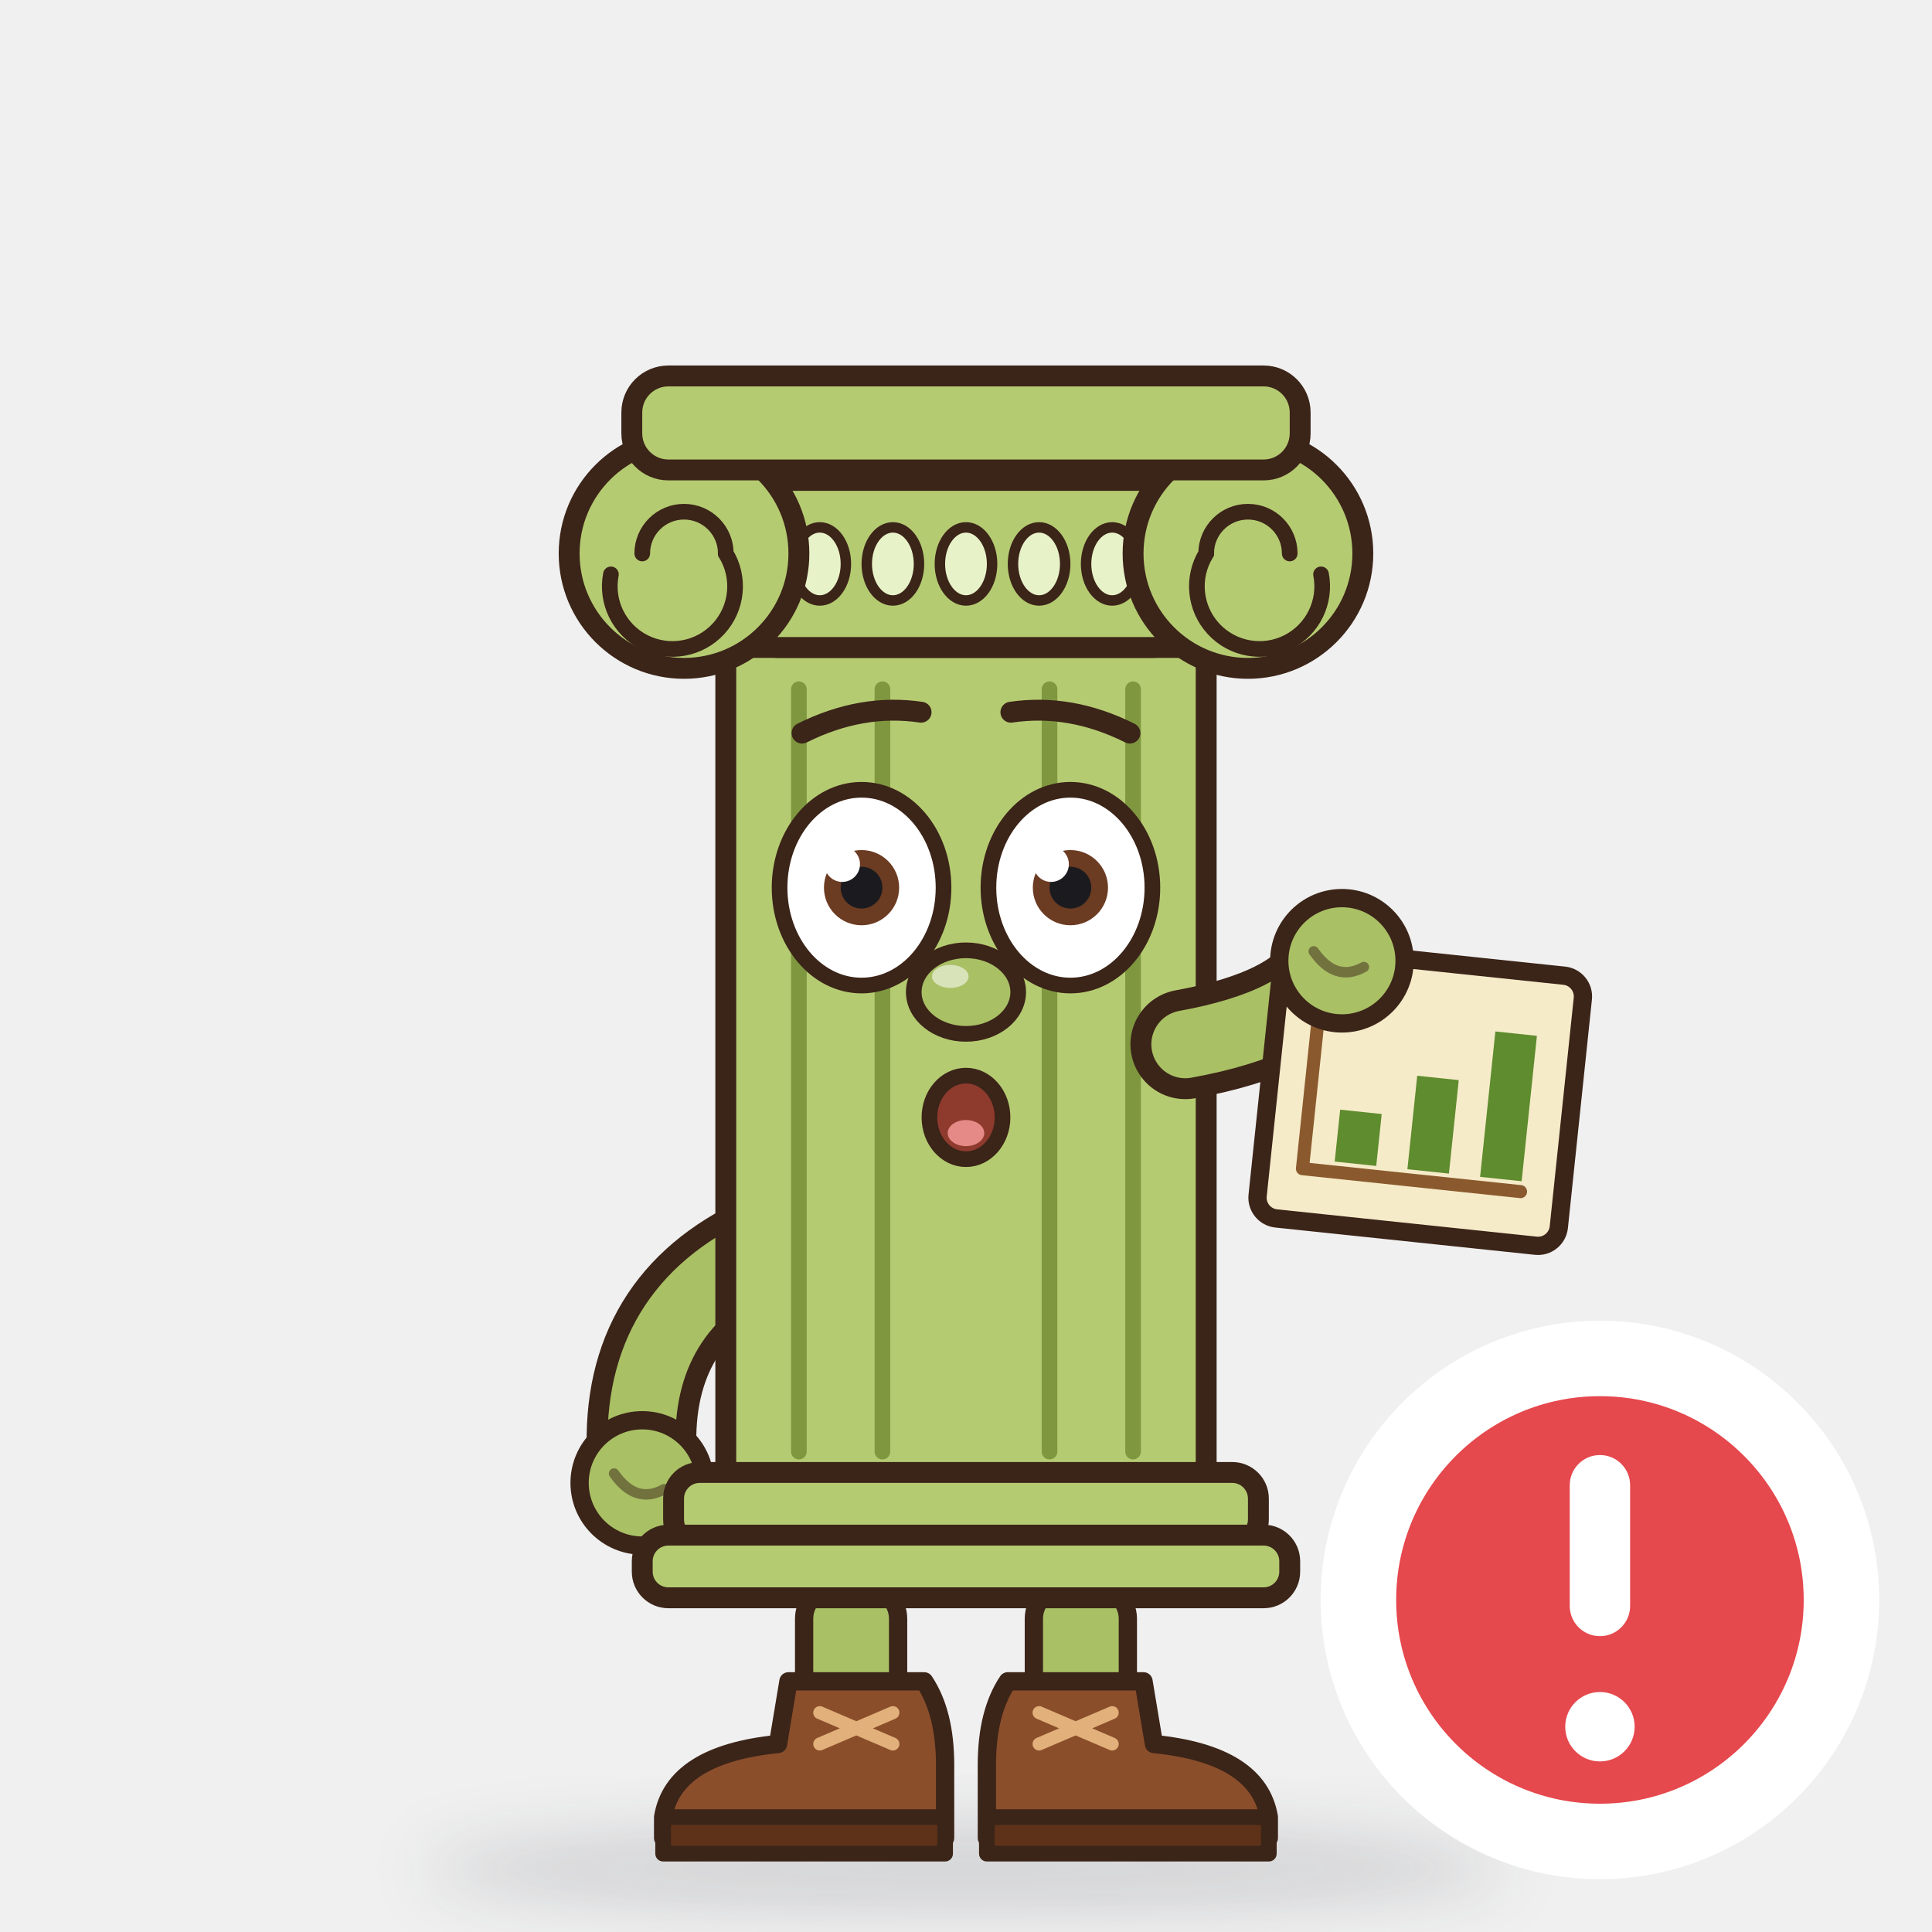
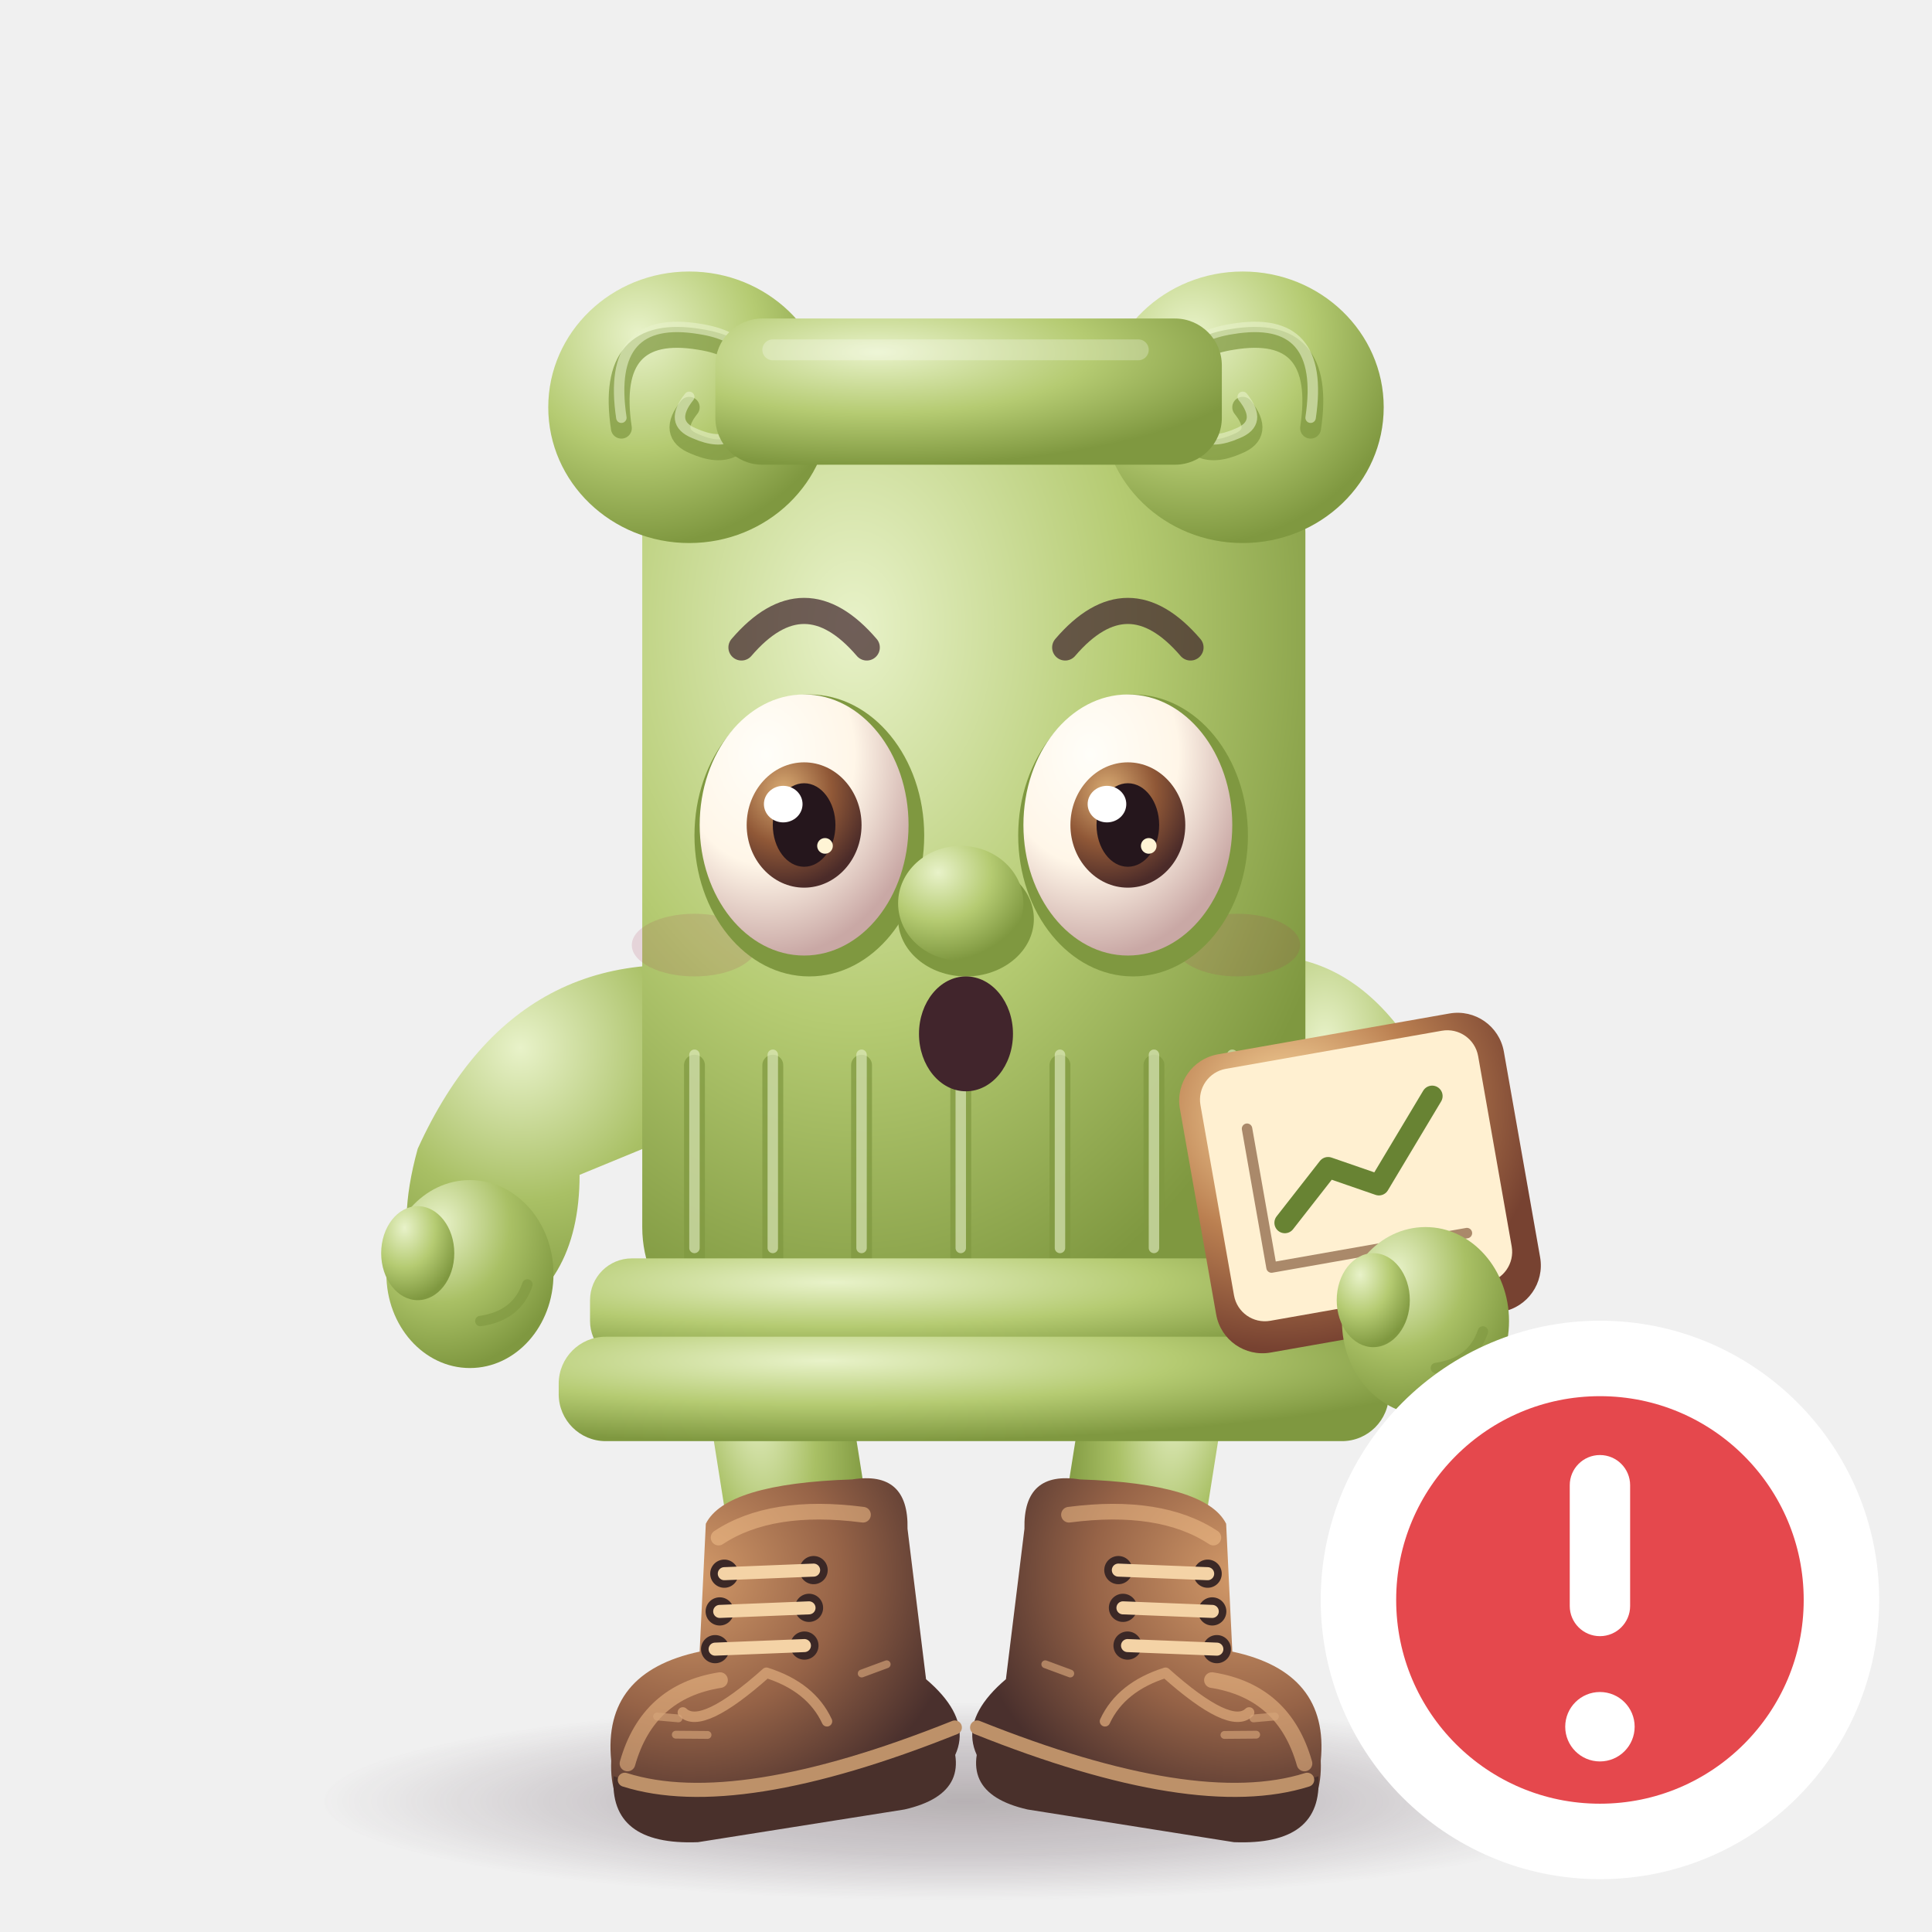
<svg xmlns="http://www.w3.org/2000/svg" viewBox="0 0 64 64" width="160" height="160" role="img" aria-label="Delphi, Analytics, escalated">
  <defs>
-     <filter id="sm-delphi-s" x="-50%" y="-50%" width="200%" height="200%">
-       <feGaussianBlur stdDeviation="6" />
-     </filter>
+     <radialGradient id="sm-delphi-clay" cx="32%" cy="23%" r="78%">
+       <stop offset="0" stop-color="#E8F2C9" />
+       <stop offset="0.54" stop-color="#B5CB72" />
+       <stop offset="1" stop-color="#7F9840" />
+     </radialGradient>
+     <radialGradient id="sm-delphi-arm" cx="32%" cy="23%" r="78%">
+       <stop offset="0" stop-color="#E8F2C9" />
+       <stop offset="0.54" stop-color="#A9C065" />
+       <stop offset="1" stop-color="#7F9840" />
+     </radialGradient>
+     <radialGradient id="sm-delphi-recess" cx="32%" cy="23%" r="78%">
+       <stop offset="0" stop-color="#7F9840" />
+       <stop offset="0.54" stop-color="#7F9840" />
+       <stop offset="1" stop-color="#594454" />
+     </radialGradient>
+     <radialGradient id="sm-delphi-boot" cx="32%" cy="23%" r="78%">
+       <stop offset="0" stop-color="#d39a69" />
+       <stop offset="0.54" stop-color="#966347" />
+       <stop offset="1" stop-color="#4a302d" />
+     </radialGradient>
+     <radialGradient id="sm-delphi-wood" cx="32%" cy="23%" r="78%">
+       <stop offset="0" stop-color="#ffe0a6" />
+       <stop offset="0.54" stop-color="#bb8051" />
+       <stop offset="1" stop-color="#774231" />
+     </radialGradient>
+     <radialGradient id="sm-delphi-gold" cx="32%" cy="23%" r="78%">
+       <stop offset="0" stop-color="#fff5bb" />
+       <stop offset="0.54" stop-color="#ebba54" />
+       <stop offset="1" stop-color="#aa612e" />
+     </radialGradient>
+     <radialGradient id="sm-delphi-red" cx="32%" cy="23%" r="78%">
+       <stop offset="0" stop-color="#ffb3a4" />
+       <stop offset="0.54" stop-color="#e47065" />
+       <stop offset="1" stop-color="#a53247" />
+     </radialGradient>
+     <radialGradient id="sm-delphi-white" cx="32%" cy="23%" r="78%">
+       <stop offset="0" stop-color="#fffef9" />
+       <stop offset="0.54" stop-color="#fff6e8" />
+       <stop offset="1" stop-color="#c9a8a5" />
+     </radialGradient>
+     <radialGradient id="sm-delphi-iris" cx="32%" cy="23%" r="78%">
+       <stop offset="0" stop-color="#d9ab73" />
+       <stop offset="0.54" stop-color="#905837" />
+       <stop offset="1" stop-color="#4b2b29" />
+     </radialGradient>
+     <radialGradient id="sm-delphi-floor">
+       <stop stop-color="#38252e" stop-opacity=".31" />
+       <stop offset=".55" stop-color="#483442" stop-opacity=".2" />
+       <stop offset="1" stop-color="#483442" stop-opacity="0" />
+     </radialGradient>
  </defs>
  <g transform="scale(0.17297) translate(35 0)">
-     <ellipse cx="150" cy="358" rx="104" ry="9" fill="#1B2430" opacity=".14" filter="url(#sm-delphi-s)" />
-     <rect x="119" y="304" width="18" height="26" rx="6" fill="#A9C065" stroke="#3B2418" stroke-width="3.5" />
-     <rect x="163" y="304" width="18" height="26" rx="6" fill="#A9C065" stroke="#3B2418" stroke-width="3.5" />
-     <path d="M142 322 L116 322 L114 334 Q94 336 92 348 L92 352 L146 352 L146 338 Q146 328 142 322 Z" fill="#8A4E2B" stroke="#3B2418" stroke-width="3.5" stroke-linejoin="round" />
-     <path d="M146 348 L92 348 L92 355 L146 355 Z" fill="#5E3219" stroke="#3B2418" stroke-width="3" stroke-linejoin="round" />
-     <path d="M136 328 L122 334 M122 328 L136 334" fill="none" stroke="#E2B07A" stroke-width="2.5" stroke-linecap="round" stroke-linejoin="round" />
-     <path d="M158 322 L184 322 L186 334 Q206 336 208 348 L208 352 L154 352 L154 338 Q154 328 158 322 Z" fill="#8A4E2B" stroke="#3B2418" stroke-width="3.5" stroke-linejoin="round" />
-     <path d="M154 348 L208 348 L208 355 L154 355 Z" fill="#5E3219" stroke="#3B2418" stroke-width="3" stroke-linejoin="round" />
-     <path d="M164 328 L178 334 M178 328 L164 334" fill="none" stroke="#E2B07A" stroke-width="2.5" stroke-linecap="round" stroke-linejoin="round" />
-     <path d="M110 240 Q86 252 88 280" fill="none" stroke="#3B2418" stroke-width="21" stroke-linecap="round" stroke-linejoin="round" />
-     <path d="M110 240 Q86 252 88 280" fill="none" stroke="#A9C065" stroke-width="13" stroke-linecap="round" stroke-linejoin="round" />
-     <circle cx="88" cy="284" r="12" fill="#A9C065" stroke="#3B2418" stroke-width="3.5" />
-     <path d="M82.6 282.2 Q86.8 288.2 92.2 285.2" fill="none" stroke="#3B2418" stroke-width="2" stroke-linecap="round" opacity=".5" />
-     <clipPath id="sm-delphi-c">
-       <path d="M104 124 L196 124 L196 284 L104 284 Z" />
-     </clipPath>
-     <path d="M104 124 L196 124 L196 284 L104 284 Z" fill="#B5CB72" />
-     <g clip-path="url(#sm-delphi-c)">
-       <path d="M200 0 L340 0 L340 370 L196 370 Q230 200 200 0 Z" fill="#7F9840" opacity="0.32" />
-       <path d="M0 0 L104 0 Q76 160 100 370 L0 370 Z" fill="#E8F2C9" opacity="0.4" />
-       <path d="M118 132 L118 278 M134 132 L134 278 M166 132 L166 278 M182 132 L182 278" fill="none" stroke="#7F9840" stroke-width="3" stroke-linecap="round" stroke-linejoin="round" />
+     <ellipse cx="150" cy="345" rx="123" ry="19" fill="url(#sm-delphi-floor)" />
+     <g transform="translate(119 302) rotate(-9) scale(1 1)">
+       <rect x="-13" y="-53" width="27" height="71" rx="13" fill="url(#sm-delphi-arm)" />
+       <path d="M-17-13Q-12-20 12-17Q23-17 21-6L20 23Q32 37 14 45H-27Q-45 44-42 29Q-41 12-22 11Z" fill="url(#sm-delphi-boot)" />
+       <path d="M-42 32Q-24 42 22 32Q27 46 12 47H-28Q-45 45-42 32Z" fill="#49302b" />
+       <path d="M-40 33Q-20 43 24 33" fill="none" stroke="#bd9169" stroke-width="2.7" stroke-linecap="round" stroke-linejoin="round" />
+       <path d="M-39 30Q-33 17-19 17M-15-10Q-4-15 13-10" fill="none" stroke="#f1bd89" stroke-width="3" opacity="0.55" stroke-linecap="round" stroke-linejoin="round" />
+       <ellipse cx="-15" cy="-3" rx="2.7" ry="2.7" fill="#3b2826" />
+       <ellipse cx="2" cy="-1" rx="2.7" ry="2.7" fill="#3b2826" />
+       <path d="M-15 -3l17 2" fill="none" stroke="#f4d3a6" stroke-width="2.5" stroke-linecap="round" stroke-linejoin="round" />
+       <ellipse cx="-17" cy="4" rx="2.7" ry="2.7" fill="#3b2826" />
+       <ellipse cx="0" cy="6" rx="2.7" ry="2.7" fill="#3b2826" />
+       <path d="M-17 4l17 2" fill="none" stroke="#f4d3a6" stroke-width="2.5" stroke-linecap="round" stroke-linejoin="round" />
+       <ellipse cx="-19" cy="11" rx="2.7" ry="2.7" fill="#3b2826" />
+       <ellipse cx="-2" cy="13" rx="2.7" ry="2.7" fill="#3b2826" />
+       <path d="M-19 11l17 2" fill="none" stroke="#f4d3a6" stroke-width="2.5" stroke-linecap="round" stroke-linejoin="round" />
+       <path d="M-10 17q-14 9-17 5M-10 17q8 4 10 11" fill="none" stroke="#dfad7d" stroke-width="2" opacity="0.7" stroke-linecap="round" stroke-linejoin="round" />
+       <path d="M-29 26l6 1m-9-5l4 1m36-3l5-1" fill="none" stroke="#d5a47a" stroke-width="1.5" opacity="0.65" stroke-linecap="round" stroke-linejoin="round" />
    </g>
-     <path d="M104 124 L196 124 L196 284 L104 284 Z" fill="none" stroke="#3B2418" stroke-width="4" stroke-linecap="round" stroke-linejoin="round" />
-     <rect x="108" y="92" width="84" height="32" rx="6" fill="#B5CB72" stroke="#3B2418" stroke-width="4" />
-     <ellipse cx="122" cy="108" rx="5" ry="7" fill="#E8F2C9" stroke="#3B2418" stroke-width="2" />
-     <ellipse cx="136" cy="108" rx="5" ry="7" fill="#E8F2C9" stroke="#3B2418" stroke-width="2" />
-     <ellipse cx="150" cy="108" rx="5" ry="7" fill="#E8F2C9" stroke="#3B2418" stroke-width="2" />
-     <ellipse cx="164" cy="108" rx="5" ry="7" fill="#E8F2C9" stroke="#3B2418" stroke-width="2" />
-     <ellipse cx="178" cy="108" rx="5" ry="7" fill="#E8F2C9" stroke="#3B2418" stroke-width="2" />
-     <circle cx="96" cy="106" r="22" fill="#B5CB72" stroke="#3B2418" stroke-width="4" />
-     <path d="M96 106 m-8 0 a8 8 0 1 1 16 0 a12 12 0 1 1 -22 4" fill="none" stroke="#3B2418" stroke-width="3" stroke-linecap="round" />
-     <circle cx="204" cy="106" r="22" fill="#B5CB72" stroke="#3B2418" stroke-width="4" />
-     <path d="M204 106 m8 0 a8 8 0 1 0 -16 0 a12 12 0 1 0 22 4" fill="none" stroke="#3B2418" stroke-width="3" stroke-linecap="round" />
-     <rect x="86" y="72" width="128" height="18" rx="7" fill="#B5CB72" stroke="#3B2418" stroke-width="4" />
-     <rect x="94" y="282" width="112" height="14" rx="5" fill="#B5CB72" stroke="#3B2418" stroke-width="4" />
-     <rect x="88" y="294" width="124" height="12" rx="5" fill="#B5CB72" stroke="#3B2418" stroke-width="4" />
-     <ellipse cx="150" cy="190" rx="10" ry="8" fill="#A9C065" stroke="#3B2418" stroke-width="3" />
-     <ellipse cx="147" cy="187" rx="3.5" ry="2.2" fill="#fff" opacity=".55" />
-     <g>
-       <ellipse cx="130" cy="170" rx="15.7" ry="18.745" fill="#fff" stroke="#3B2418" stroke-width="3" />
-       <circle cx="130" cy="170" r="7.2" fill="#6B3B22" />
-       <circle cx="130" cy="170" r="4" fill="#1B1B1F" />
-       <circle cx="126.3" cy="165.5" r="3.4" fill="#fff" />
-       <ellipse cx="170" cy="170" rx="15.7" ry="18.745" fill="#fff" stroke="#3B2418" stroke-width="3" />
-       <circle cx="170" cy="170" r="7.2" fill="#6B3B22" />
-       <circle cx="170" cy="170" r="4" fill="#1B1B1F" />
-       <circle cx="166.3" cy="165.5" r="3.4" fill="#fff" />
+     <g transform="translate(181 302) rotate(9) scale(-1 1)">
+       <rect x="-13" y="-53" width="27" height="71" rx="13" fill="url(#sm-delphi-arm)" />
+       <path d="M-17-13Q-12-20 12-17Q23-17 21-6L20 23Q32 37 14 45H-27Q-45 44-42 29Q-41 12-22 11Z" fill="url(#sm-delphi-boot)" />
+       <path d="M-42 32Q-24 42 22 32Q27 46 12 47H-28Q-45 45-42 32Z" fill="#49302b" />
+       <path d="M-40 33Q-20 43 24 33" fill="none" stroke="#bd9169" stroke-width="2.7" stroke-linecap="round" stroke-linejoin="round" />
+       <path d="M-39 30Q-33 17-19 17M-15-10Q-4-15 13-10" fill="none" stroke="#f1bd89" stroke-width="3" opacity="0.55" stroke-linecap="round" stroke-linejoin="round" />
+       <ellipse cx="-15" cy="-3" rx="2.7" ry="2.7" fill="#3b2826" />
+       <ellipse cx="2" cy="-1" rx="2.7" ry="2.7" fill="#3b2826" />
+       <path d="M-15 -3l17 2" fill="none" stroke="#f4d3a6" stroke-width="2.5" stroke-linecap="round" stroke-linejoin="round" />
+       <ellipse cx="-17" cy="4" rx="2.7" ry="2.7" fill="#3b2826" />
+       <ellipse cx="0" cy="6" rx="2.7" ry="2.7" fill="#3b2826" />
+       <path d="M-17 4l17 2" fill="none" stroke="#f4d3a6" stroke-width="2.5" stroke-linecap="round" stroke-linejoin="round" />
+       <ellipse cx="-19" cy="11" rx="2.7" ry="2.7" fill="#3b2826" />
+       <ellipse cx="-2" cy="13" rx="2.7" ry="2.7" fill="#3b2826" />
+       <path d="M-19 11l17 2" fill="none" stroke="#f4d3a6" stroke-width="2.5" stroke-linecap="round" stroke-linejoin="round" />
+       <path d="M-10 17q-14 9-17 5M-10 17q8 4 10 11" fill="none" stroke="#dfad7d" stroke-width="2" opacity="0.7" stroke-linecap="round" stroke-linejoin="round" />
+       <path d="M-29 26l6 1m-9-5l4 1m36-3l5-1" fill="none" stroke="#d5a47a" stroke-width="1.5" opacity="0.65" stroke-linecap="round" stroke-linejoin="round" />
    </g>
-     <path d="M118.6 140.4 Q130 134.7 141.4 136.4 M181.4 140.4 Q170 134.7 158.6 136.4" fill="none" stroke="#3B2418" stroke-width="4" stroke-linecap="round" />
-     <ellipse cx="150" cy="214" rx="7" ry="8" fill="#8E3B2E" stroke="#3B2418" stroke-width="3" />
-     <ellipse cx="150" cy="217" rx="3.5" ry="2.5" fill="#E58A86" />
-     <path d="M192 200 Q214 196 220 186" fill="none" stroke="#3B2418" stroke-width="21" stroke-linecap="round" stroke-linejoin="round" />
-     <path d="M192 200 Q214 196 220 186" fill="none" stroke="#A9C065" stroke-width="13" stroke-linecap="round" stroke-linejoin="round" />
-     <g transform="rotate(6 236 210)">
-       <rect x="208" y="184" width="58" height="52" rx="4" fill="#F6EBC9" stroke="#3B2418" stroke-width="3.5" />
-       <path d="M216 226 L258 226 M216 226 L216 192" fill="none" stroke="#8A5A2E" stroke-width="2.5" stroke-linecap="round" stroke-linejoin="round" />
-       <path d="M222 224 L222 214 L230 214 L230 224 Z M236 224 L236 206 L244 206 L244 224 Z M250 224 L250 196 L258 196 L258 224 Z" fill="#5E8C2E" />
+     <path d="M111 187Q65 176 45 220Q37 249 59 254Q76 247 76 225L110 211Z" fill="url(#sm-delphi-arm)" />
+     <path d="M207 183Q238 183 250 240L232 255Q219 209 204 222Z" fill="url(#sm-delphi-arm)" />
+     <rect x="88" y="78" width="127" height="181" rx="24" fill="url(#sm-delphi-clay)" />
+     <path d="M98 204v37" fill="none" stroke="#7F9840" stroke-width="4" opacity="0.73" stroke-linecap="round" stroke-linejoin="round" />
+     <g transform="translate(0 -2)">
+       <path d="M98 204v37" fill="none" stroke="#E8F2C9" stroke-width="2" opacity="0.6" stroke-linecap="round" stroke-linejoin="round" />
    </g>
-     <circle cx="222" cy="184" r="12" fill="#A9C065" stroke="#3B2418" stroke-width="3.5" />
-     <path d="M216.6 182.2 Q220.8 188.2 226.2 185.2" fill="none" stroke="#3B2418" stroke-width="2" stroke-linecap="round" opacity=".5" />
+     <path d="M113 204v37" fill="none" stroke="#7F9840" stroke-width="4" opacity="0.73" stroke-linecap="round" stroke-linejoin="round" />
+     <g transform="translate(0 -2)">
+       <path d="M113 204v37" fill="none" stroke="#E8F2C9" stroke-width="2" opacity="0.6" stroke-linecap="round" stroke-linejoin="round" />
+     </g>
+     <path d="M130 204v37" fill="none" stroke="#7F9840" stroke-width="4" opacity="0.73" stroke-linecap="round" stroke-linejoin="round" />
+     <g transform="translate(0 -2)">
+       <path d="M130 204v37" fill="none" stroke="#E8F2C9" stroke-width="2" opacity="0.6" stroke-linecap="round" stroke-linejoin="round" />
+     </g>
+     <path d="M149 204v37" fill="none" stroke="#7F9840" stroke-width="4" opacity="0.73" stroke-linecap="round" stroke-linejoin="round" />
+     <g transform="translate(0 -2)">
+       <path d="M149 204v37" fill="none" stroke="#E8F2C9" stroke-width="2" opacity="0.6" stroke-linecap="round" stroke-linejoin="round" />
+     </g>
+     <path d="M168 204v37" fill="none" stroke="#7F9840" stroke-width="4" opacity="0.73" stroke-linecap="round" stroke-linejoin="round" />
+     <g transform="translate(0 -2)">
+       <path d="M168 204v37" fill="none" stroke="#E8F2C9" stroke-width="2" opacity="0.6" stroke-linecap="round" stroke-linejoin="round" />
+     </g>
+     <path d="M186 204v37" fill="none" stroke="#7F9840" stroke-width="4" opacity="0.73" stroke-linecap="round" stroke-linejoin="round" />
+     <g transform="translate(0 -2)">
+       <path d="M186 204v37" fill="none" stroke="#E8F2C9" stroke-width="2" opacity="0.6" stroke-linecap="round" stroke-linejoin="round" />
+     </g>
+     <path d="M201 204v37" fill="none" stroke="#7F9840" stroke-width="4" opacity="0.73" stroke-linecap="round" stroke-linejoin="round" />
+     <g transform="translate(0 -2)">
+       <path d="M201 204v37" fill="none" stroke="#E8F2C9" stroke-width="2" opacity="0.6" stroke-linecap="round" stroke-linejoin="round" />
+     </g>
+     <ellipse cx="97" cy="78" rx="27" ry="26" fill="url(#sm-delphi-clay)" />
+     <g transform="translate(97 78) scale(1 1)">
+       <path d="M-13 4Q-16-16 2-13Q15-11 12 1Q10 11 1 7Q-4 5 0 0" fill="none" stroke="#7F9840" stroke-width="4" opacity="0.73" stroke-linecap="round" stroke-linejoin="round" />
+       <g transform="translate(0 -2)">
+         <path d="M-13 4Q-16-16 2-13Q15-11 12 1Q10 11 1 7Q-4 5 0 0" fill="none" stroke="#E8F2C9" stroke-width="2" opacity="0.6" stroke-linecap="round" stroke-linejoin="round" />
+       </g>
+     </g>
+     <ellipse cx="203" cy="78" rx="27" ry="26" fill="url(#sm-delphi-clay)" />
+     <g transform="translate(203 78) scale(-1 1)">
+       <path d="M-13 4Q-16-16 2-13Q15-11 12 1Q10 11 1 7Q-4 5 0 0" fill="none" stroke="#7F9840" stroke-width="4" opacity="0.73" stroke-linecap="round" stroke-linejoin="round" />
+       <g transform="translate(0 -2)">
+         <path d="M-13 4Q-16-16 2-13Q15-11 12 1Q10 11 1 7Q-4 5 0 0" fill="none" stroke="#E8F2C9" stroke-width="2" opacity="0.6" stroke-linecap="round" stroke-linejoin="round" />
+       </g>
+     </g>
+     <rect x="102" y="61" width="97" height="28" rx="9" fill="url(#sm-delphi-clay)" />
+     <path d="M113 67H183" fill="none" stroke="white" stroke-width="4" opacity="0.26" stroke-linecap="round" stroke-linejoin="round" />
+     <rect x="78" y="241" width="146" height="20" rx="8" fill="url(#sm-delphi-clay)" />
+     <rect x="72" y="256" width="159" height="20" rx="9" fill="url(#sm-delphi-clay)" />
+     <ellipse cx="55" cy="244" rx="16" ry="18" fill="url(#sm-delphi-arm)" />
+     <ellipse cx="45" cy="240" rx="7" ry="9" fill="url(#sm-delphi-clay)" />
+     <path d="M57 253q7 -1 9 -7" fill="none" stroke="#7F9840" stroke-width="2" opacity="0.65" stroke-linecap="round" stroke-linejoin="round" />
+     <g transform="translate(150 158)">
+       <ellipse cx="-52" cy="23" rx="12" ry="6" fill="#a63655" opacity=".15" />
+       <ellipse cx="52" cy="23" rx="12" ry="6" fill="#a63655" opacity=".15" />
+       <g>
+         <g transform="translate(-31 0)">
+           <path d="M-12 -34Q0 -48 12 -34" fill="none" stroke="#41252C" stroke-width="5" opacity="0.72" stroke-linecap="round" stroke-linejoin="round" />
+           <ellipse cx="1" cy="2" rx="22" ry="27" fill="#7F9840" />
+           <ellipse cx="0" cy="0" rx="20" ry="25" fill="url(#sm-delphi-white)" />
+           <ellipse cx="0" cy="0" rx="11" ry="12" fill="url(#sm-delphi-iris)" />
+           <ellipse cx="0" cy="0" rx="6" ry="8" fill="#25161c" />
+           <ellipse cx="-4" cy="-4" rx="3.7" ry="3.5" fill="white" />
+           <ellipse cx="4" cy="4" rx="1.5" ry="1.5" fill="#fff4d5" />
+         </g>
+         <g transform="translate(31 0)">
+           <path d="M-12 -34Q0 -48 12 -34" fill="none" stroke="#41252C" stroke-width="5" opacity="0.72" stroke-linecap="round" stroke-linejoin="round" />
+           <ellipse cx="1" cy="2" rx="22" ry="27" fill="#7F9840" />
+           <ellipse cx="0" cy="0" rx="20" ry="25" fill="url(#sm-delphi-white)" />
+           <ellipse cx="0" cy="0" rx="11" ry="12" fill="url(#sm-delphi-iris)" />
+           <ellipse cx="0" cy="0" rx="6" ry="8" fill="#25161c" />
+           <ellipse cx="-4" cy="-4" rx="3.7" ry="3.5" fill="white" />
+           <ellipse cx="4" cy="4" rx="1.5" ry="1.5" fill="#fff4d5" />
+         </g>
+       </g>
+       <ellipse cx="0" cy="18" rx="13" ry="11" fill="#7F9840" />
+       <ellipse cx="-1" cy="15" rx="12" ry="11" fill="url(#sm-delphi-clay)" />
+       <ellipse cx="0" cy="40" rx="9" ry="11" fill="#41252C" />
+     </g>
+     <g transform="rotate(-10 223 227)">
+       <rect x="194" y="198" width="63" height="58" rx="9" fill="url(#sm-delphi-wood)" />
+       <rect x="198" y="201" width="54" height="49" rx="6" fill="#fff0d1" />
+       <path d="M206 213V240H244" fill="none" stroke="#aa896a" stroke-width="2" stroke-linecap="round" stroke-linejoin="round" />
+       <path d="M210 232L220 223L229 228L242 213" fill="none" stroke="#688333" stroke-width="4" stroke-linecap="round" stroke-linejoin="round" />
+     </g>
+     <ellipse cx="238" cy="253" rx="16" ry="18" fill="url(#sm-delphi-arm)" />
+     <ellipse cx="228" cy="249" rx="7" ry="9" fill="url(#sm-delphi-clay)" />
+     <path d="M240 262q7 -1 9 -7" fill="none" stroke="#7F9840" stroke-width="2" opacity="0.65" stroke-linecap="round" stroke-linejoin="round" />
  </g>
  <circle cx="53" cy="53" r="8" fill="#e5484d" stroke="#fff" stroke-width="2.5" />
  <rect x="52" y="48.2" width="2" height="6" rx="1" fill="#fff" />
  <circle cx="53" cy="57.2" r="1.15" fill="#fff" />
</svg>
